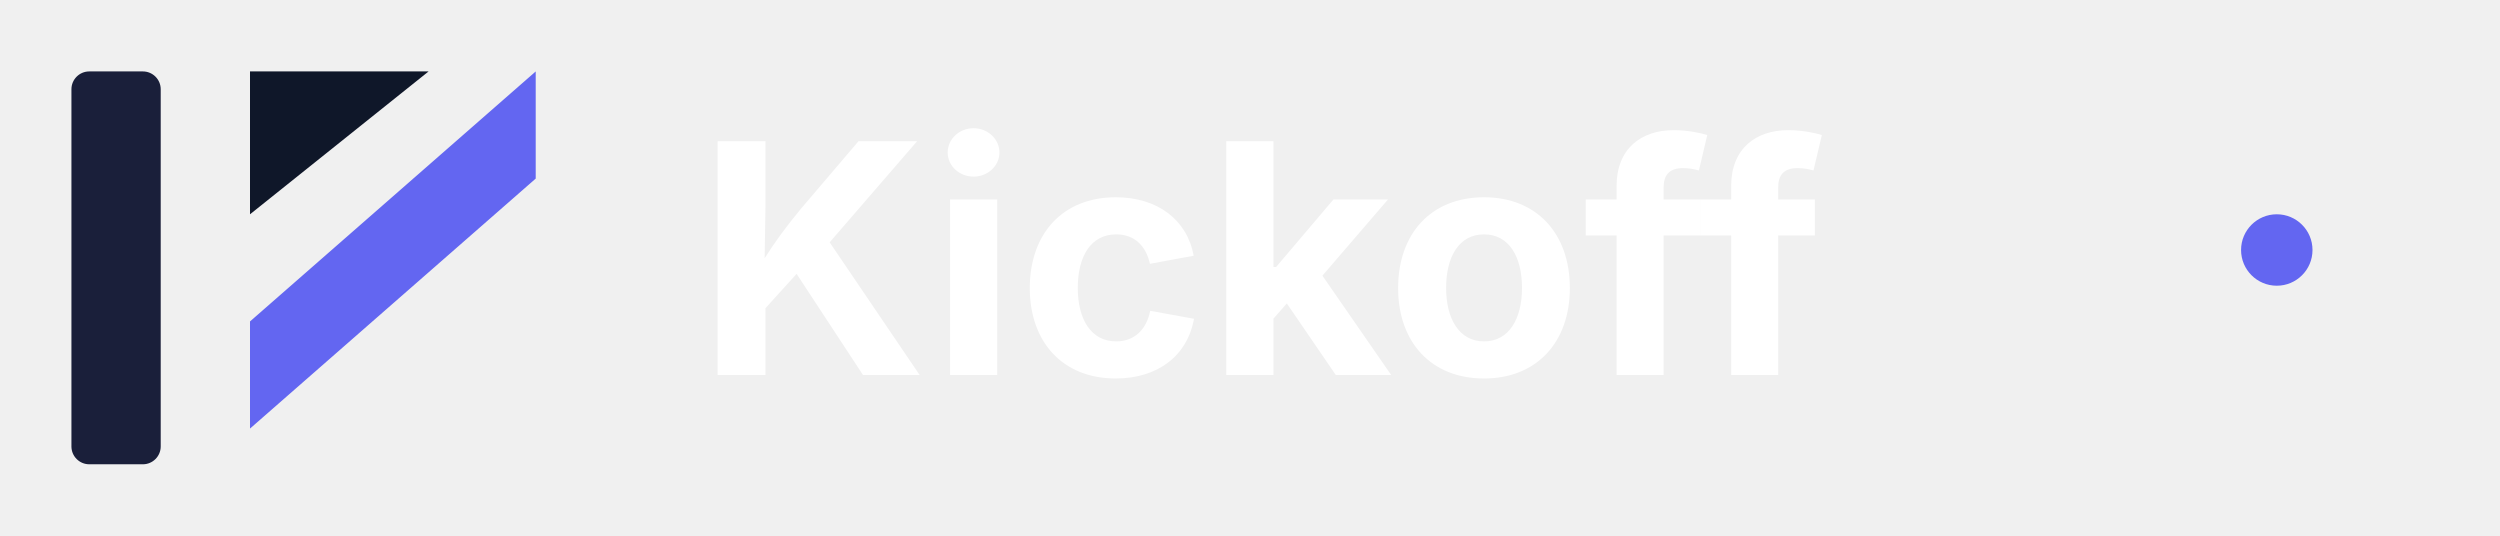
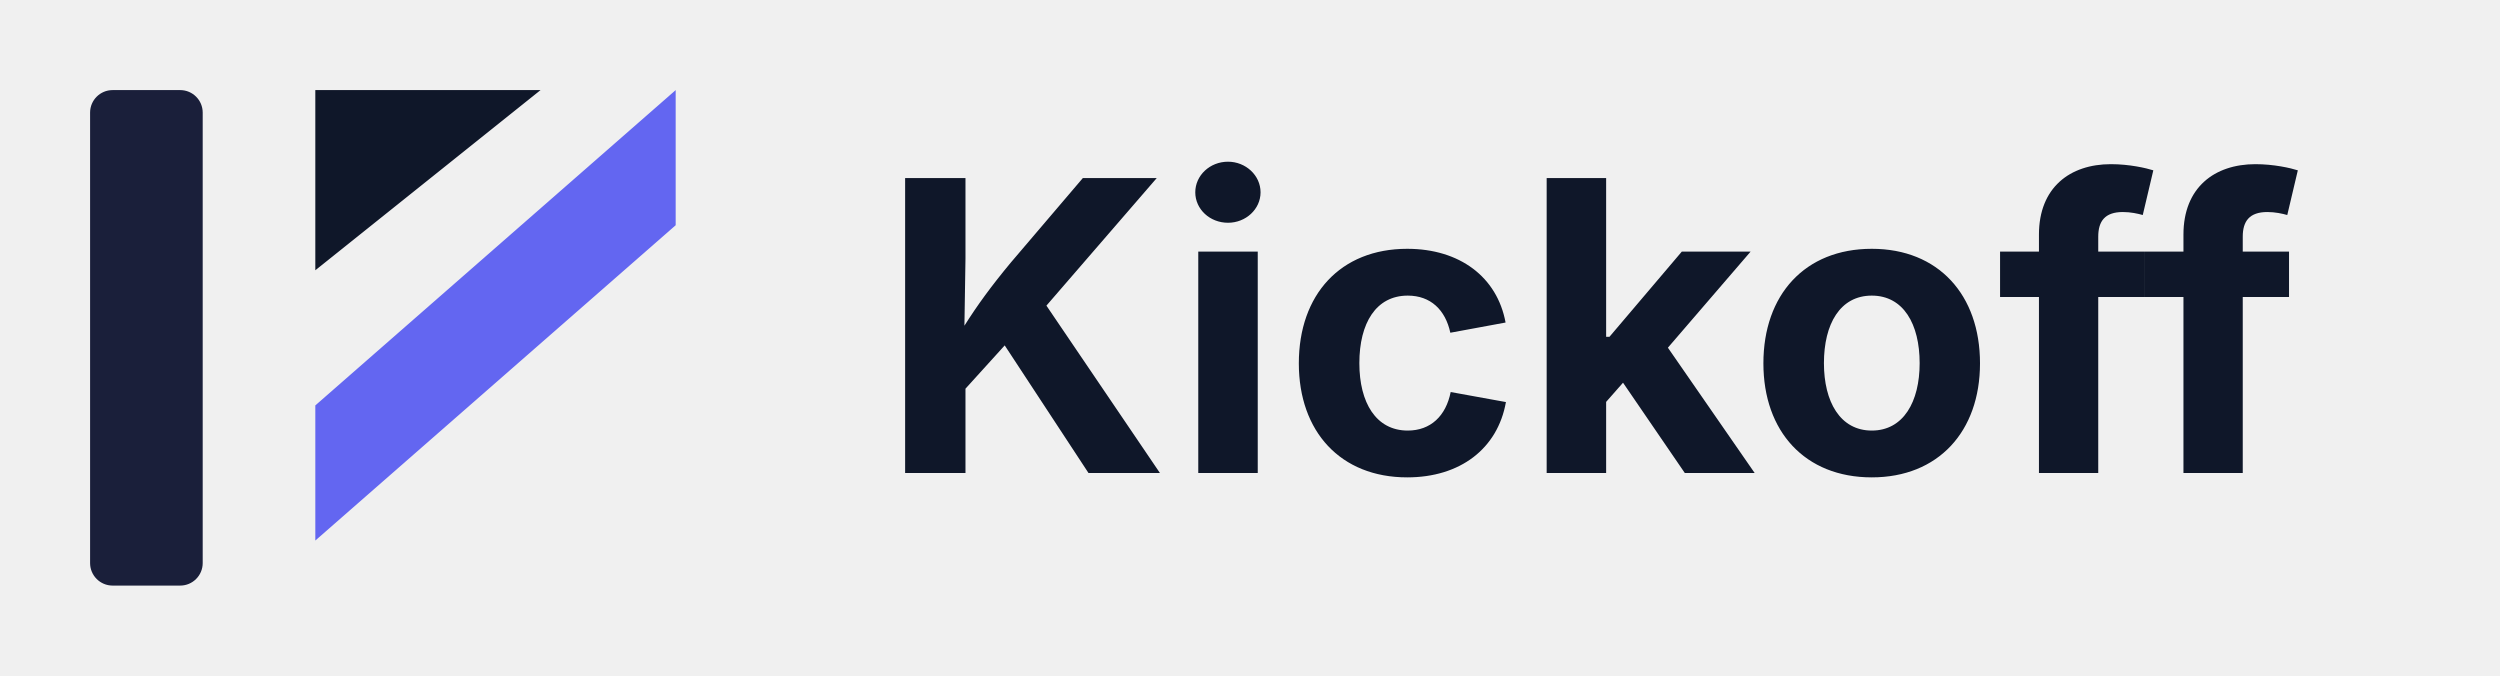
- <svg xmlns="http://www.w3.org/2000/svg" width="280" height="60" viewBox="0 0 280 60" fill="none">
+ <svg xmlns="http://www.w3.org/2000/svg" width="222" height="60" viewBox="0 0 222 60" fill="none">
  <g>
    <rect x="8" y="8" width="10" height="44" fill="#1a1f3a" rx="2" />
    <polygon points="28,8 48,8 28,24" fill="#0f1729" />
    <polygon points="28,36 60,8 60,20 28,48" fill="#6366f1" />
  </g>
-   <text x="78" y="42" font-family="system-ui, -apple-system, sans-serif" font-size="36" font-weight="bold" fill="#ffffff">
+   <text x="78" y="42" font-family="system-ui, -apple-system, sans-serif" font-size="36" font-weight="bold" fill="#0f1729">
    Kickoff
  </text>
-   <circle cx="255" cy="28" r="4" fill="#6366f1" />
</svg>
